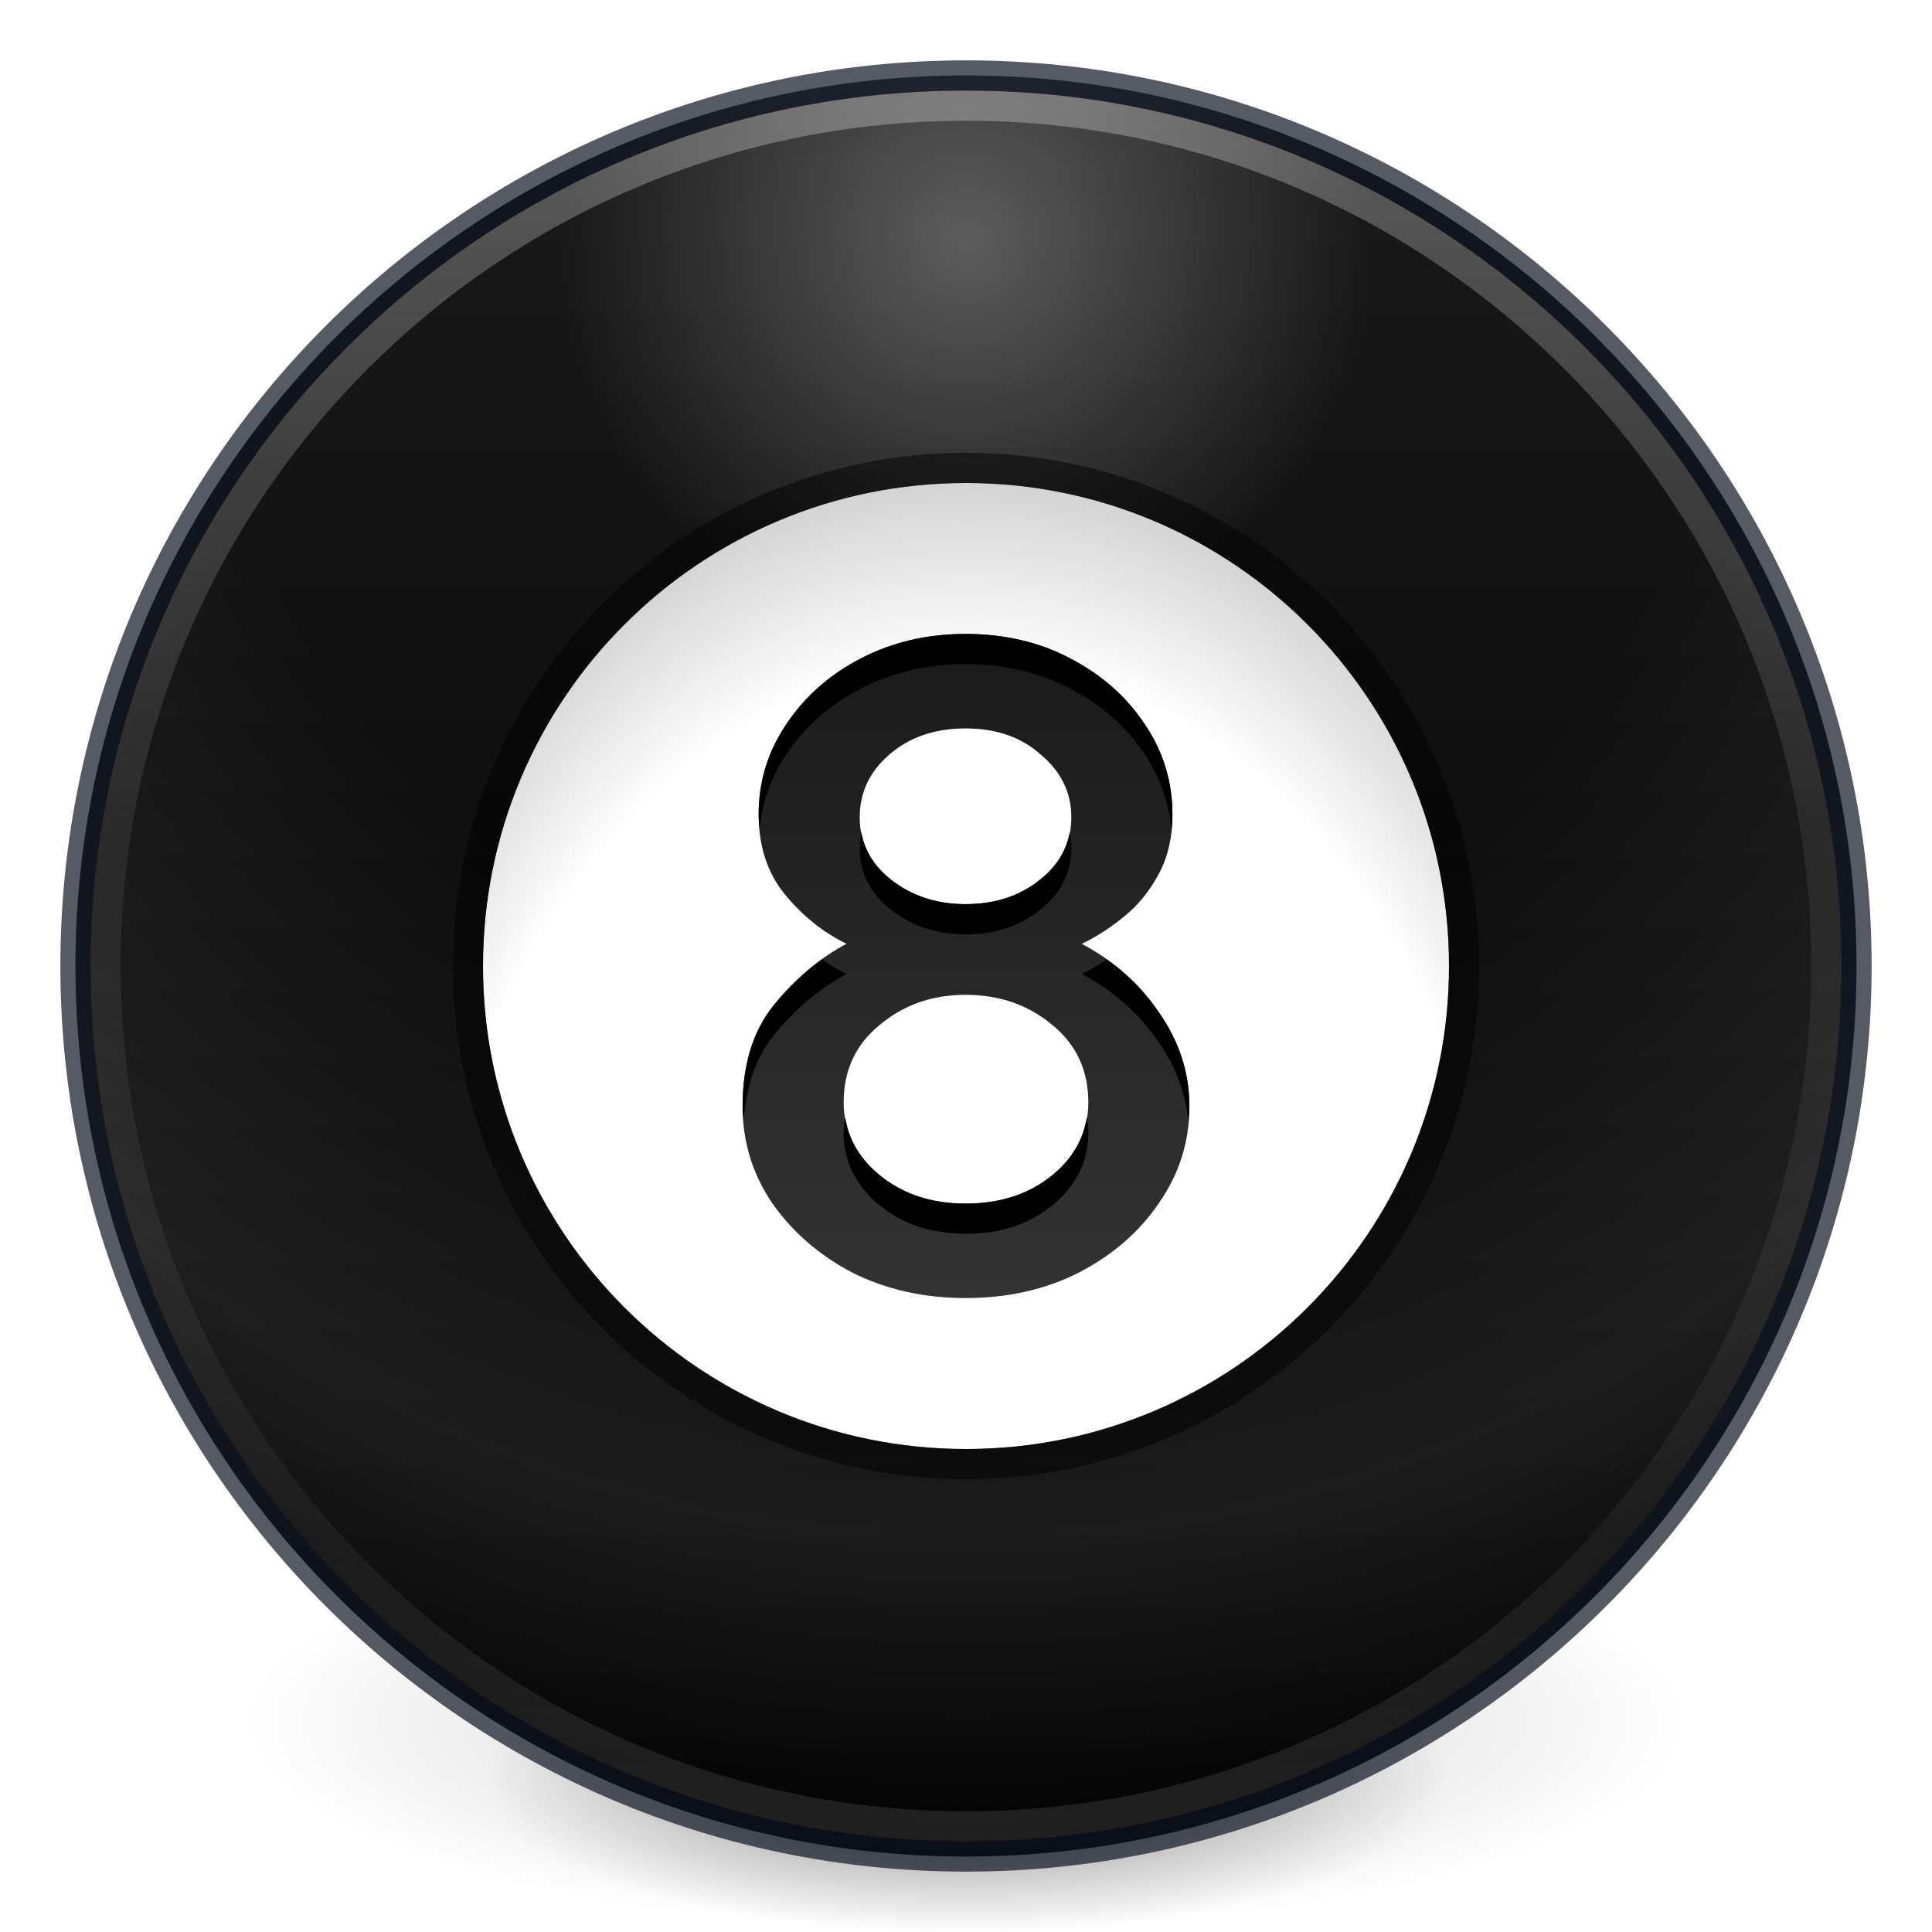
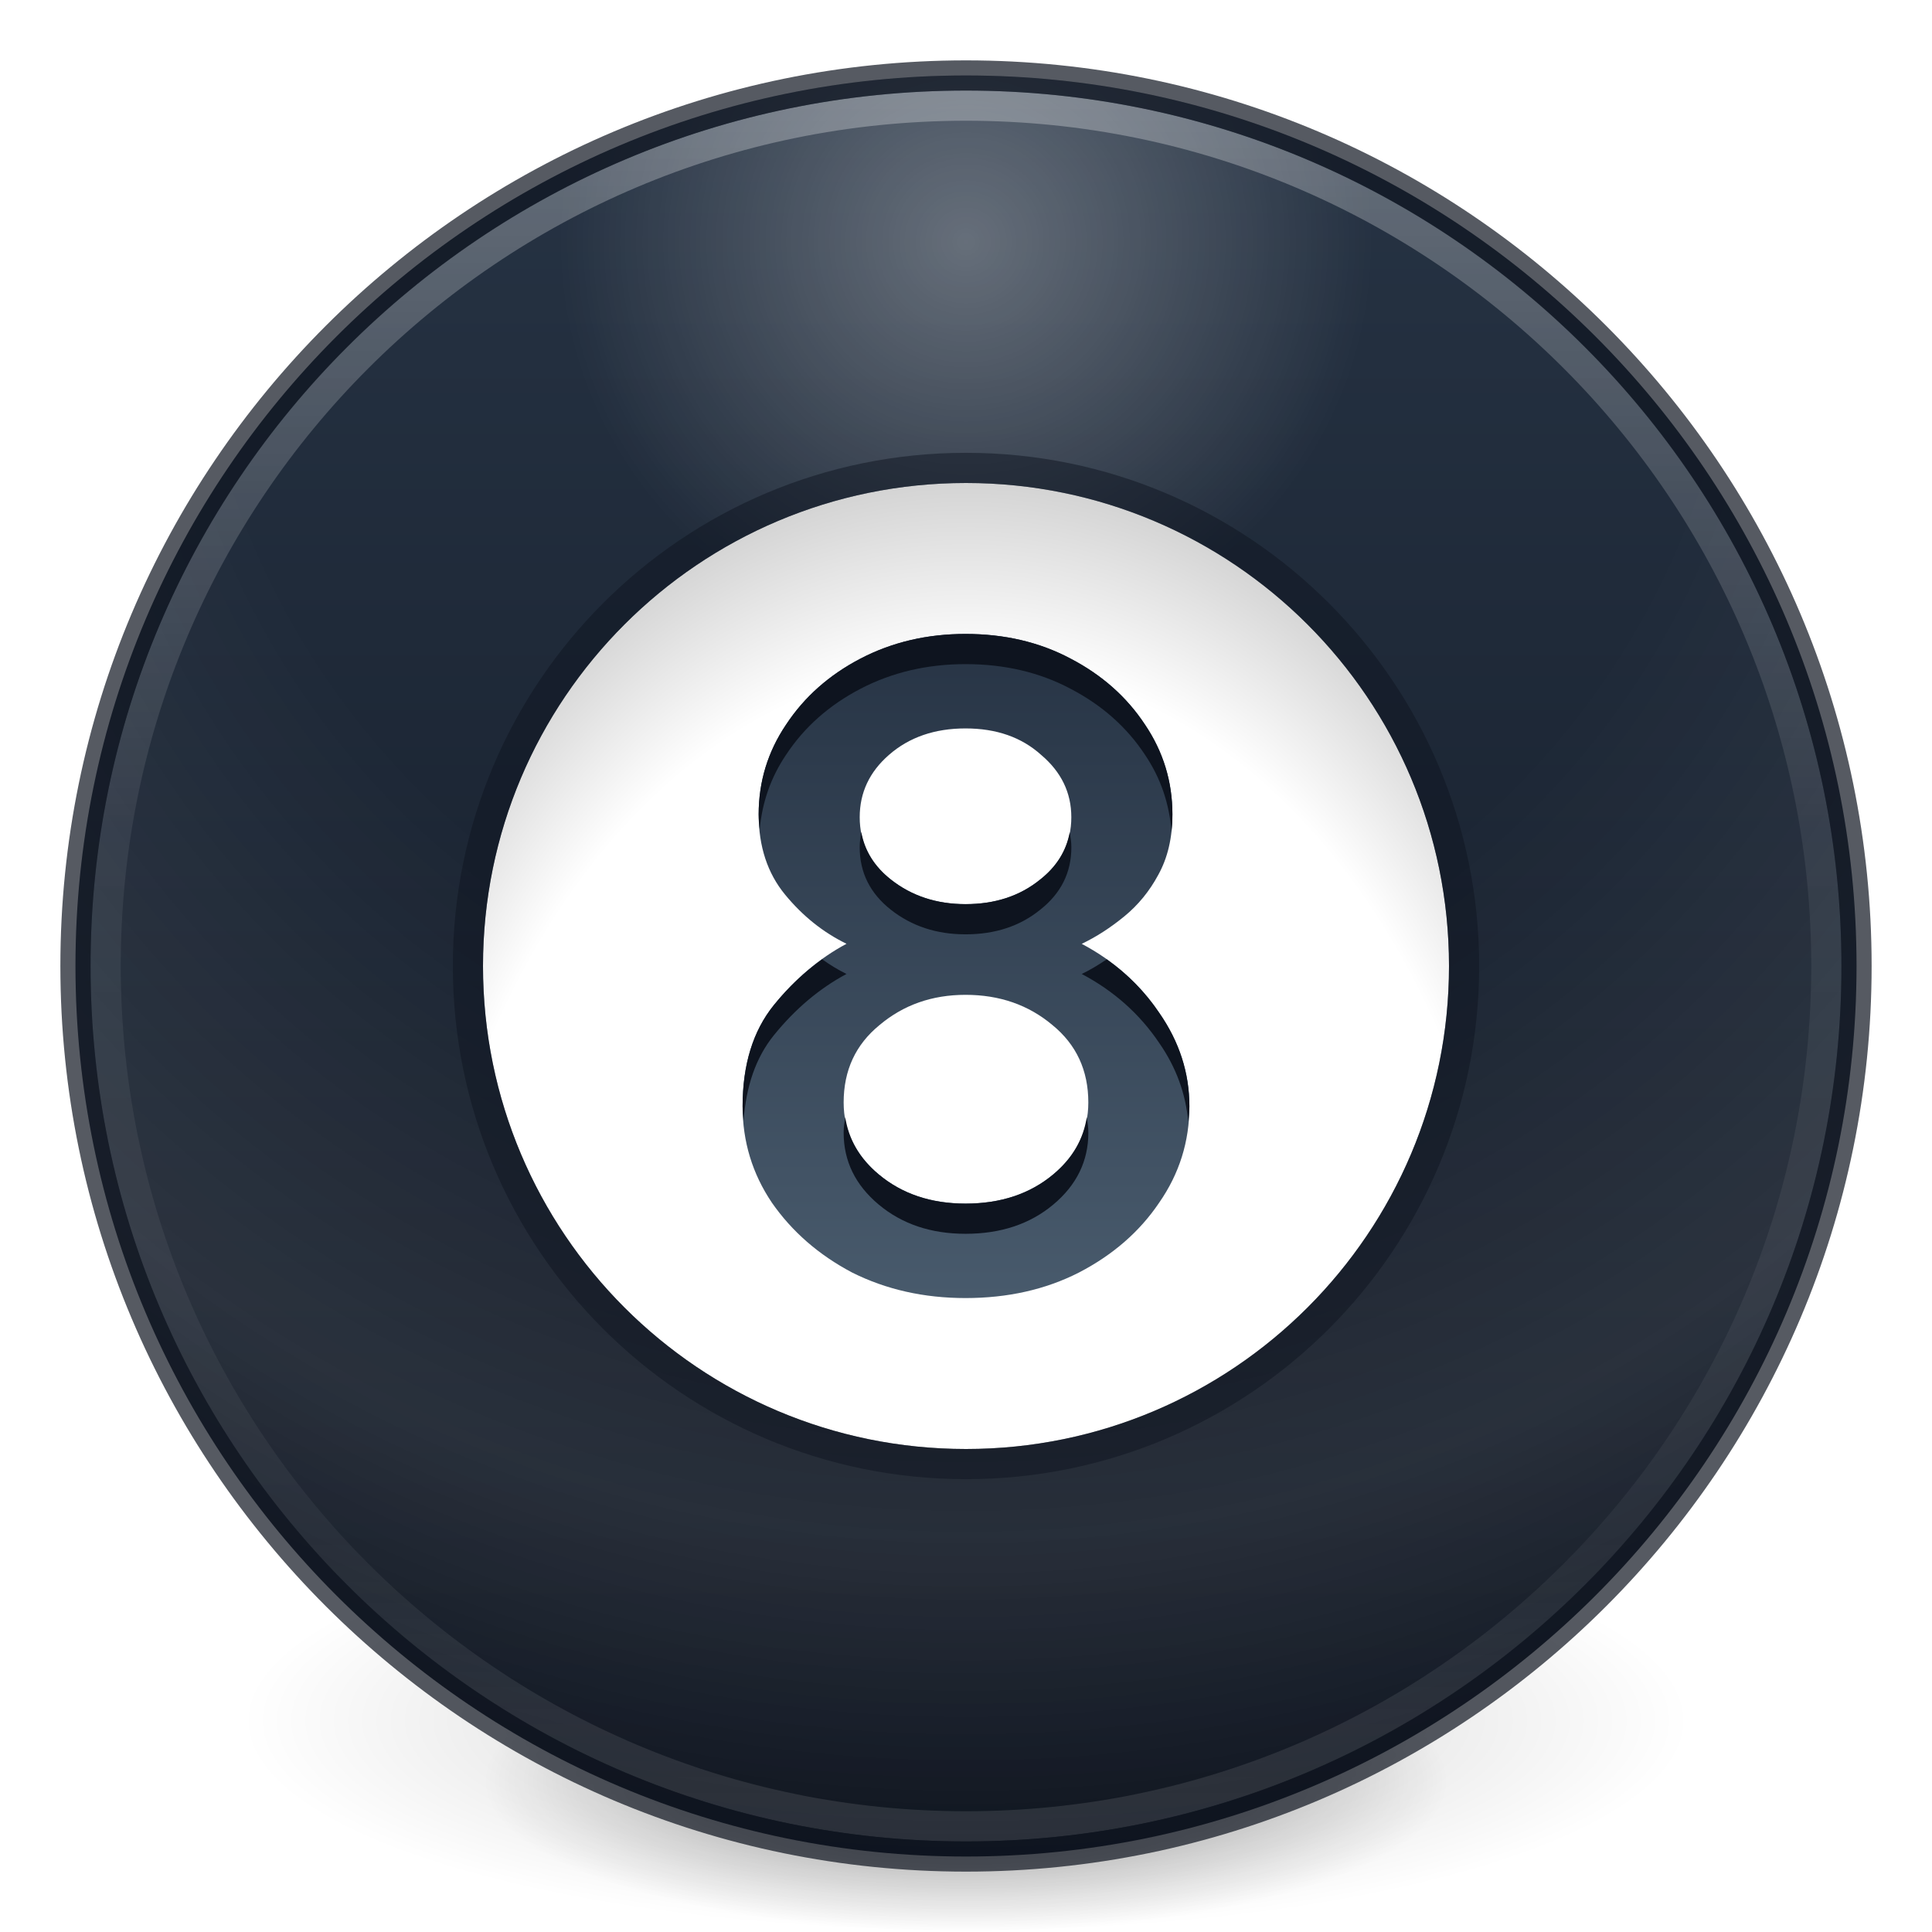
- <svg xmlns="http://www.w3.org/2000/svg" xmlns:xlink="http://www.w3.org/1999/xlink" version="1.1" width="64" height="64" id="svg3489">
+ <svg xmlns="http://www.w3.org/2000/svg" xmlns:xlink="http://www.w3.org/1999/xlink" id="svg3489" height="64" width="64" version="1.1">
  <defs id="defs3491">
    <linearGradient id="linearGradient890">
-       <stop id="stop886" offset="0" style="stop-color:#1a1a1a;stop-opacity:1" />
-       <stop id="stop888" offset="1" style="stop-color:#333333;stop-opacity:1" />
+       <stop style="stop-color:#273445;stop-opacity:1" offset="0" id="stop886" />
+       <stop style="stop-color:#485a6c;stop-opacity:1" offset="1" id="stop888" />
    </linearGradient>
    <linearGradient id="linearGradient962">
-       <stop style="stop-color:#ffffff;stop-opacity:1" offset="0" id="stop958" />
-       <stop id="stop966" offset="0.806" style="stop-color:#ffffff;stop-opacity:1" />
-       <stop style="stop-color:#d4d4d4;stop-opacity:1" offset="1" id="stop960" />
+       <stop id="stop958" offset="0" style="stop-color:#ffffff;stop-opacity:1" />
+       <stop style="stop-color:#ffffff;stop-opacity:1" offset="0.806" id="stop966" />
+       <stop id="stop960" offset="1" style="stop-color:#d4d4d4;stop-opacity:1" />
    </linearGradient>
    <linearGradient id="linearGradient912">
-       <stop id="stop908" offset="0" style="stop-color:#1a1a1a;stop-opacity:1" />
-       <stop id="stop910" offset="1" style="stop-color:#000000;stop-opacity:1" />
+       <stop style="stop-color:#273445;stop-opacity:1" offset="0" id="stop908" />
+       <stop style="stop-color:#0e141f;stop-opacity:1" offset="1" id="stop910" />
    </linearGradient>
    <linearGradient id="linearGradient900">
-       <stop id="stop896" offset="0" style="stop-color:#ffffff;stop-opacity:1;" />
-       <stop style="stop-color:#ffffff;stop-opacity:0" offset="0.25" id="stop906" />
-       <stop style="stop-color:#ffffff;stop-opacity:0" offset="0.469" id="stop904" />
-       <stop id="stop978" offset="0.796" style="stop-color:#ffffff;stop-opacity:0.3" />
-       <stop id="stop898" offset="1" style="stop-color:#ffffff;stop-opacity:0" />
+       <stop style="stop-color:#ffffff;stop-opacity:1;" offset="0" id="stop896" />
+       <stop id="stop906" offset="0.25" style="stop-color:#ffffff;stop-opacity:0" />
+       <stop id="stop904" offset="0.469" style="stop-color:#ffffff;stop-opacity:0" />
+       <stop style="stop-color:#ffffff;stop-opacity:0.3" offset="0.796" id="stop978" />
+       <stop style="stop-color:#ffffff;stop-opacity:0" offset="1" id="stop898" />
    </linearGradient>
    <linearGradient id="linearGradient4806">
-       <stop id="stop4808" style="stop-color:#ffffff;stop-opacity:1" offset="0" />
-       <stop id="stop4810" style="stop-color:#ffffff;stop-opacity:0.235" offset="0.424" />
-       <stop id="stop4812" style="stop-color:#ffffff;stop-opacity:0.157" offset="0.821" />
-       <stop id="stop4814" style="stop-color:#ffffff;stop-opacity:0.392" offset="1" />
+       <stop offset="0" style="stop-color:#ffffff;stop-opacity:1" id="stop4808" />
+       <stop offset="0.424" style="stop-color:#ffffff;stop-opacity:0.235" id="stop4810" />
+       <stop offset="0.821" style="stop-color:#ffffff;stop-opacity:0.157" id="stop4812" />
+       <stop offset="1" style="stop-color:#ffffff;stop-opacity:0.392" id="stop4814" />
    </linearGradient>
-     <linearGradient x1="71.204" y1="15.369" x2="71.204" y2="40.496" id="linearGradient3293" xlink:href="#linearGradient4806" gradientUnits="userSpaceOnUse" gradientTransform="matrix(2.326875,0,0,2.326875,-135.9447,-32.84278)" />
+     <linearGradient gradientTransform="matrix(2.326875,0,0,2.326875,-135.9447,-32.84278)" gradientUnits="userSpaceOnUse" xlink:href="#linearGradient4806" id="linearGradient3293" y2="40.496" x2="71.204" y1="15.369" x1="71.204" />
    <linearGradient id="linearGradient23419">
-       <stop id="stop23421" style="stop-color:#000000;stop-opacity:1" offset="0" />
-       <stop id="stop23423" style="stop-color:#000000;stop-opacity:0" offset="1" />
+       <stop offset="0" style="stop-color:#000000;stop-opacity:1" id="stop23421" />
+       <stop offset="1" style="stop-color:#000000;stop-opacity:0" id="stop23423" />
    </linearGradient>
-     <radialGradient xlink:href="#linearGradient23419" id="radialGradient3300-9" gradientUnits="userSpaceOnUse" gradientTransform="matrix(0.3823536,7.5555777e-8,-1.8372241e-8,0.1115198,-5.925426,36.33402)" cx="99.189" cy="185.297" fx="99.189" fy="185.297" r="62.769" />
-     <radialGradient xlink:href="#linearGradient23419" id="radialGradient4192" gradientUnits="userSpaceOnUse" gradientTransform="matrix(0.2549024,5.3967361e-8,-1.2248161e-8,0.07965545,6.716383,44.23883)" cx="99.189" cy="185.297" fx="99.189" fy="185.297" r="62.769" />
-     <radialGradient gradientUnits="userSpaceOnUse" gradientTransform="matrix(0,1.830509,-1.830508,0,46.64408,-50.57628)" r="29.5" fy="8" fx="32" cy="8" cx="32" id="radialGradient902" xlink:href="#linearGradient900" />
-     <linearGradient gradientUnits="userSpaceOnUse" y2="61" x2="32" y1="2.5" x1="32" id="linearGradient914" xlink:href="#linearGradient912" />
-     <radialGradient gradientTransform="matrix(0,-1.9375,1.410156,0,8.027344,210.3036)" gradientUnits="userSpaceOnUse" r="16" fy="17" fx="84.286" cy="17" cx="84.286" id="radialGradient964" xlink:href="#linearGradient962" />
-     <linearGradient y2="43" x2="32" y1="21" x1="32" gradientUnits="userSpaceOnUse" id="linearGradient889" xlink:href="#linearGradient890" />
+     <radialGradient r="62.769" fy="185.297" fx="99.189" cy="185.297" cx="99.189" gradientTransform="matrix(0.3823536,7.5555777e-8,-1.8372241e-8,0.1115198,-5.925426,36.33402)" gradientUnits="userSpaceOnUse" id="radialGradient3300-9" xlink:href="#linearGradient23419" />
+     <radialGradient r="62.769" fy="185.297" fx="99.189" cy="185.297" cx="99.189" gradientTransform="matrix(0.2549024,5.3967361e-8,-1.2248161e-8,0.07965545,6.716383,44.23883)" gradientUnits="userSpaceOnUse" id="radialGradient4192" xlink:href="#linearGradient23419" />
+     <radialGradient xlink:href="#linearGradient900" id="radialGradient902" cx="32" cy="8" fx="32" fy="8" r="29.5" gradientTransform="matrix(0,1.830509,-1.830508,0,46.64408,-50.57628)" gradientUnits="userSpaceOnUse" />
+     <linearGradient xlink:href="#linearGradient912" id="linearGradient914" x1="32" y1="2.5" x2="32" y2="61" gradientUnits="userSpaceOnUse" />
+     <radialGradient xlink:href="#linearGradient962" id="radialGradient964" cx="84.286" cy="17" fx="84.286" fy="17" r="16" gradientUnits="userSpaceOnUse" gradientTransform="matrix(0,-1.9375,1.410156,0,8.027344,210.3036)" />
+     <linearGradient xlink:href="#linearGradient890" id="linearGradient889" gradientUnits="userSpaceOnUse" x1="32" y1="21" x2="32" y2="43" />
  </defs>
-   <path style="opacity:0.2;fill:url(#radialGradient3300-9);fill-opacity:1;stroke:none" id="path3818-0" d="m 56,57 a 24,6.999 0 1 1 -48,0 24,6.999 0 1 1 48,0 z" />
-   <path d="m 48,59 a 16,4.999 0 1 1 -32,0 16,4.999 0 1 1 32,0 z" id="path4190" style="opacity:0.4;fill:url(#radialGradient4192);fill-opacity:1;stroke:none" />
-   <path d="m 32,2.5 c -16.277,0 -29.5,13.223 -29.5,29.5 0,16.277 13.223,29.5 29.5,29.5 16.277,0 29.5,-13.223 29.5,-29.5 0,-16.277 -13.223,-29.5 -29.5,-29.5 z" id="path2555-9" style="color:#000000;display:inline;overflow:visible;visibility:visible;fill:url(#linearGradient914);fill-opacity:1;fill-rule:nonzero;stroke:none;stroke-width:1;marker:none;enable-background:accumulate" />
-   <path style="color:#000000;display:inline;overflow:visible;visibility:visible;opacity:0.3;fill:url(#radialGradient902);fill-opacity:1;fill-rule:nonzero;stroke:none;stroke-width:1;marker:none;enable-background:accumulate" id="path878" d="m 32,2.5 c -16.277,0 -29.5,13.223 -29.5,29.5 0,16.277 13.223,29.5 29.5,29.5 16.277,0 29.5,-13.223 29.5,-29.5 0,-16.277 -13.223,-29.5 -29.5,-29.5 z" />
-   <path d="m 60.5,32 c 0,15.74 -12.76,28.5 -28.5,28.5 -15.74,0 -28.5,-12.76 -28.5,-28.5 0,-15.74 12.76,-28.5 28.5,-28.5 15.74,0 28.5,12.76 28.5,28.5 z" id="path3019" style="color:#000000;display:inline;overflow:visible;visibility:visible;opacity:0.3;fill:none;stroke:url(#linearGradient3293);stroke-width:1;stroke-linecap:round;stroke-linejoin:round;stroke-miterlimit:4;stroke-dasharray:none;stroke-dashoffset:0;stroke-opacity:1;marker:none;enable-background:accumulate" />
-   <circle cy="32" cx="32" id="path858" style="opacity:1;fill:url(#radialGradient964);fill-opacity:1;stroke:none;stroke-width:5.926;stroke-linecap:butt;stroke-miterlimit:4;stroke-dasharray:none;stroke-opacity:1;paint-order:normal" r="16" />
-   <circle style="opacity:0.5;fill:none;fill-opacity:1;stroke:#000000;stroke-width:1;stroke-linecap:butt;stroke-miterlimit:4;stroke-dasharray:none;stroke-opacity:1;paint-order:normal" id="circle866" cx="32" cy="32" r="16.5" />
-   <path d="m 32,2.5 c -16.277,0 -29.5,13.223 -29.5,29.5 0,16.277 13.223,29.5 29.5,29.5 16.277,0 29.5,-13.223 29.5,-29.5 C 61.5,15.723 48.277,2.5 32,2.5 Z" id="path2555-7-1" style="color:#000000;display:inline;overflow:visible;visibility:visible;opacity:0.7;fill:none;fill-opacity:0;fill-rule:nonzero;stroke:#0e141f;stroke-width:1;stroke-linecap:round;stroke-linejoin:round;stroke-miterlimit:4;stroke-dasharray:none;stroke-dashoffset:0;stroke-opacity:1;marker:none;enable-background:accumulate" />
-   <path d="m 39.401,36.647 q 0,1.752 -1.001,3.192 -0.97,1.44 -2.66,2.316 Q 34.081,43 31.984,43 q -2.065,0 -3.755,-0.845 -1.659,-0.876 -2.66,-2.316 -0.97,-1.44 -0.97,-3.192 0,-2.065 1.033,-3.349 1.064,-1.314 2.41,-2.034 -1.158,-0.563 -2.034,-1.627 -0.876,-1.064 -0.876,-2.66 0,-1.627 0.908,-2.973 0.908,-1.377 2.472,-2.191 Q 30.075,21 31.984,21 q 1.94,0 3.474,0.814 1.565,0.814 2.472,2.191 0.908,1.346 0.908,2.973 0,1.158 -0.469,2.003 -0.438,0.814 -1.127,1.377 -0.688,0.563 -1.408,0.908 1.596,0.845 2.566,2.284 1.001,1.44 1.001,3.098 z M 28.479,27.071 q 0,1.252 1.033,2.065 1.033,0.814 2.472,0.814 1.471,0 2.472,-0.814 1.033,-0.814 1.033,-2.065 0,-1.22 -1.001,-2.065 -0.97,-0.876 -2.504,-0.876 -1.533,0 -2.535,0.876 -0.97,0.845 -0.97,2.065 z m 3.505,12.799 q 1.752,0 2.91,-0.97 1.158,-0.97 1.158,-2.378 0,-1.596 -1.189,-2.566 -1.189,-1.001 -2.879,-1.001 -1.659,0 -2.848,1.001 -1.189,0.97 -1.189,2.566 0,1.408 1.158,2.378 1.158,0.97 2.879,0.97 z" style="font-style:normal;font-variant:normal;font-weight:normal;font-stretch:normal;font-size:31.294px;line-height:1.25;font-family:'Lexend Deca';-inkscape-font-specification:'Lexend Deca, Normal';font-variant-ligatures:normal;font-variant-caps:normal;font-variant-numeric:normal;font-feature-settings:normal;text-align:start;letter-spacing:0px;word-spacing:0px;writing-mode:lr-tb;text-anchor:start;fill:url(#linearGradient889);fill-opacity:1;stroke:none;stroke-width:1" id="path886" />
-   <path id="text905" d="M 31.984 21 C 30.712 21 29.553 21.272 28.51 21.814 C 27.467 22.357 26.644 23.086 26.039 24.004 C 25.434 24.901 25.131 25.892 25.131 26.977 C 25.131 27.15 25.15 27.312 25.166 27.477 C 25.246 26.587 25.529 25.76 26.039 25.004 C 26.644 24.086 27.467 23.357 28.51 22.814 C 29.553 22.272 30.712 22 31.984 22 C 33.278 22 34.437 22.272 35.459 22.814 C 36.502 23.357 37.325 24.086 37.93 25.004 C 38.453 25.779 38.736 26.629 38.807 27.545 C 38.827 27.362 38.838 27.172 38.838 26.977 C 38.838 25.892 38.535 24.901 37.93 24.004 C 37.325 23.086 36.502 22.357 35.459 21.814 C 34.437 21.272 33.278 21 31.984 21 z M 28.531 27.561 C 28.501 27.726 28.479 27.893 28.479 28.07 C 28.479 28.905 28.823 29.594 29.512 30.137 C 30.2 30.679 31.025 30.951 31.984 30.951 C 32.965 30.951 33.789 30.679 34.457 30.137 C 35.146 29.594 35.49 28.905 35.49 28.07 C 35.49 27.896 35.466 27.731 35.436 27.568 C 35.322 28.182 35.003 28.707 34.457 29.137 C 33.789 29.679 32.965 29.951 31.984 29.951 C 31.025 29.951 30.2 29.679 29.512 29.137 C 28.964 28.705 28.643 28.177 28.531 27.561 z M 27.234 31.777 C 26.657 32.193 26.119 32.695 25.631 33.299 C 24.942 34.154 24.6 35.27 24.6 36.646 C 24.6 36.811 24.62 36.969 24.633 37.129 C 24.712 35.993 25.033 35.042 25.631 34.299 C 26.34 33.423 27.144 32.744 28.041 32.264 C 27.758 32.126 27.492 31.96 27.234 31.777 z M 36.662 31.779 C 36.389 31.963 36.114 32.13 35.834 32.264 C 36.898 32.827 37.754 33.589 38.4 34.549 C 38.968 35.365 39.278 36.238 39.363 37.16 C 39.378 36.99 39.4 36.821 39.4 36.646 C 39.4 35.541 39.068 34.509 38.4 33.549 C 37.932 32.854 37.349 32.266 36.662 31.779 z M 27.998 37 C 27.975 37.171 27.947 37.338 27.947 37.521 C 27.947 38.46 28.334 39.254 29.105 39.9 C 29.877 40.547 30.837 40.871 31.984 40.871 C 33.153 40.871 34.123 40.547 34.895 39.9 C 35.666 39.254 36.053 38.46 36.053 37.521 C 36.053 37.338 36.025 37.171 36.002 37 C 35.89 37.731 35.53 38.368 34.895 38.9 C 34.123 39.547 33.153 39.871 31.984 39.871 C 30.837 39.871 29.877 39.547 29.105 38.9 C 28.47 38.368 28.11 37.731 27.998 37 z " style="font-style:normal;font-variant:normal;font-weight:normal;font-stretch:normal;font-size:31.294px;line-height:1.25;font-family:'Lexend Deca';-inkscape-font-specification:'Lexend Deca, Normal';font-variant-ligatures:normal;font-variant-caps:normal;font-variant-numeric:normal;font-feature-settings:normal;text-align:start;letter-spacing:0px;word-spacing:0px;writing-mode:lr-tb;text-anchor:start;fill:#000000;fill-opacity:1.0;stroke:none;stroke-width:1" />
+   <path d="m 56,57 a 24,6.999 0 1 1 -48,0 24,6.999 0 1 1 48,0 z" id="path3818-0" style="opacity:0.2;fill:url(#radialGradient3300-9);fill-opacity:1;stroke:none" />
+   <path style="opacity:0.4;fill:url(#radialGradient4192);fill-opacity:1;stroke:none" id="path4190" d="m 48,59 a 16,4.999 0 1 1 -32,0 16,4.999 0 1 1 32,0 z" />
+   <path style="color:#000000;display:inline;overflow:visible;visibility:visible;fill:url(#linearGradient914);fill-opacity:1;fill-rule:nonzero;stroke:none;stroke-width:1;marker:none;enable-background:accumulate" id="path2555-9" d="m 32,2.5 c -16.277,0 -29.5,13.223 -29.5,29.5 0,16.277 13.223,29.5 29.5,29.5 16.277,0 29.5,-13.223 29.5,-29.5 0,-16.277 -13.223,-29.5 -29.5,-29.5 z" />
+   <path d="m 32,2.5 c -16.277,0 -29.5,13.223 -29.5,29.5 0,16.277 13.223,29.5 29.5,29.5 16.277,0 29.5,-13.223 29.5,-29.5 0,-16.277 -13.223,-29.5 -29.5,-29.5 z" id="path878" style="color:#000000;display:inline;overflow:visible;visibility:visible;opacity:0.3;fill:url(#radialGradient902);fill-opacity:1;fill-rule:nonzero;stroke:none;stroke-width:1;marker:none;enable-background:accumulate" />
+   <path style="color:#000000;display:inline;overflow:visible;visibility:visible;opacity:0.3;fill:none;stroke:url(#linearGradient3293);stroke-width:1;stroke-linecap:round;stroke-linejoin:round;stroke-miterlimit:4;stroke-dasharray:none;stroke-dashoffset:0;stroke-opacity:1;marker:none;enable-background:accumulate" id="path3019" d="m 60.5,32 c 0,15.74 -12.76,28.5 -28.5,28.5 -15.74,0 -28.5,-12.76 -28.5,-28.5 0,-15.74 12.76,-28.5 28.5,-28.5 15.74,0 28.5,12.76 28.5,28.5 z" />
+   <circle r="16" style="opacity:1;fill:url(#radialGradient964);fill-opacity:1;stroke:none;stroke-width:5.926;stroke-linecap:butt;stroke-miterlimit:4;stroke-dasharray:none;stroke-opacity:1;paint-order:normal" id="path858" cx="32" cy="32" />
+   <circle r="16.5" cy="32" cx="32" id="circle866" style="opacity:0.5;fill:none;fill-opacity:1;stroke:#0e141f;stroke-width:1;stroke-linecap:butt;stroke-miterlimit:4;stroke-dasharray:none;stroke-opacity:1;paint-order:normal" />
+   <path style="color:#000000;display:inline;overflow:visible;visibility:visible;opacity:0.7;fill:none;fill-opacity:0;fill-rule:nonzero;stroke:#0e141f;stroke-width:1;stroke-linecap:round;stroke-linejoin:round;stroke-miterlimit:4;stroke-dasharray:none;stroke-dashoffset:0;stroke-opacity:1;marker:none;enable-background:accumulate" id="path2555-7-1" d="m 32,2.5 c -16.277,0 -29.5,13.223 -29.5,29.5 0,16.277 13.223,29.5 29.5,29.5 16.277,0 29.5,-13.223 29.5,-29.5 C 61.5,15.723 48.277,2.5 32,2.5 Z" />
+   <path id="path886" style="font-style:normal;font-variant:normal;font-weight:normal;font-stretch:normal;font-size:31.294px;line-height:1.25;font-family:'Lexend Deca';-inkscape-font-specification:'Lexend Deca, Normal';font-variant-ligatures:normal;font-variant-caps:normal;font-variant-numeric:normal;font-feature-settings:normal;text-align:start;letter-spacing:0px;word-spacing:0px;writing-mode:lr-tb;text-anchor:start;fill:url(#linearGradient889);fill-opacity:1;stroke:none;stroke-width:1" d="m 39.401,36.647 q 0,1.752 -1.001,3.192 -0.97,1.44 -2.66,2.316 Q 34.081,43 31.984,43 q -2.065,0 -3.755,-0.845 -1.659,-0.876 -2.66,-2.316 -0.97,-1.44 -0.97,-3.192 0,-2.065 1.033,-3.349 1.064,-1.314 2.41,-2.034 -1.158,-0.563 -2.034,-1.627 -0.876,-1.064 -0.876,-2.66 0,-1.627 0.908,-2.973 0.908,-1.377 2.472,-2.191 Q 30.075,21 31.984,21 q 1.94,0 3.474,0.814 1.565,0.814 2.472,2.191 0.908,1.346 0.908,2.973 0,1.158 -0.469,2.003 -0.438,0.814 -1.127,1.377 -0.688,0.563 -1.408,0.908 1.596,0.845 2.566,2.284 1.001,1.44 1.001,3.098 z M 28.479,27.071 q 0,1.252 1.033,2.065 1.033,0.814 2.472,0.814 1.471,0 2.472,-0.814 1.033,-0.814 1.033,-2.065 0,-1.22 -1.001,-2.065 -0.97,-0.876 -2.504,-0.876 -1.533,0 -2.535,0.876 -0.97,0.845 -0.97,2.065 z m 3.505,12.799 q 1.752,0 2.91,-0.97 1.158,-0.97 1.158,-2.378 0,-1.596 -1.189,-2.566 -1.189,-1.001 -2.879,-1.001 -1.659,0 -2.848,1.001 -1.189,0.97 -1.189,2.566 0,1.408 1.158,2.378 1.158,0.97 2.879,0.97 z" />
+   <path style="font-style:normal;font-variant:normal;font-weight:normal;font-stretch:normal;font-size:31.294px;line-height:1.25;font-family:'Lexend Deca';-inkscape-font-specification:'Lexend Deca, Normal';font-variant-ligatures:normal;font-variant-caps:normal;font-variant-numeric:normal;font-feature-settings:normal;text-align:start;letter-spacing:0px;word-spacing:0px;writing-mode:lr-tb;text-anchor:start;fill:#0e141f;fill-opacity:1;stroke:none;stroke-width:1" d="M 31.984 21 C 30.712 21 29.553 21.272 28.51 21.814 C 27.467 22.357 26.644 23.086 26.039 24.004 C 25.434 24.901 25.131 25.892 25.131 26.977 C 25.131 27.15 25.15 27.312 25.166 27.477 C 25.246 26.587 25.529 25.76 26.039 25.004 C 26.644 24.086 27.467 23.357 28.51 22.814 C 29.553 22.272 30.712 22 31.984 22 C 33.278 22 34.437 22.272 35.459 22.814 C 36.502 23.357 37.325 24.086 37.93 25.004 C 38.453 25.779 38.736 26.629 38.807 27.545 C 38.827 27.362 38.838 27.172 38.838 26.977 C 38.838 25.892 38.535 24.901 37.93 24.004 C 37.325 23.086 36.502 22.357 35.459 21.814 C 34.437 21.272 33.278 21 31.984 21 z M 28.531 27.561 C 28.501 27.726 28.479 27.893 28.479 28.07 C 28.479 28.905 28.823 29.594 29.512 30.137 C 30.2 30.679 31.025 30.951 31.984 30.951 C 32.965 30.951 33.789 30.679 34.457 30.137 C 35.146 29.594 35.49 28.905 35.49 28.07 C 35.49 27.896 35.466 27.731 35.436 27.568 C 35.322 28.182 35.003 28.707 34.457 29.137 C 33.789 29.679 32.965 29.951 31.984 29.951 C 31.025 29.951 30.2 29.679 29.512 29.137 C 28.964 28.705 28.643 28.177 28.531 27.561 z M 27.234 31.777 C 26.657 32.193 26.119 32.695 25.631 33.299 C 24.942 34.154 24.6 35.27 24.6 36.646 C 24.6 36.811 24.62 36.969 24.633 37.129 C 24.712 35.993 25.033 35.042 25.631 34.299 C 26.34 33.423 27.144 32.744 28.041 32.264 C 27.758 32.126 27.492 31.96 27.234 31.777 z M 36.662 31.779 C 36.389 31.963 36.114 32.13 35.834 32.264 C 36.898 32.827 37.754 33.589 38.4 34.549 C 38.968 35.365 39.278 36.238 39.363 37.16 C 39.378 36.99 39.4 36.821 39.4 36.646 C 39.4 35.541 39.068 34.509 38.4 33.549 C 37.932 32.854 37.349 32.266 36.662 31.779 z M 27.998 37 C 27.975 37.171 27.947 37.338 27.947 37.521 C 27.947 38.46 28.334 39.254 29.105 39.9 C 29.877 40.547 30.837 40.871 31.984 40.871 C 33.153 40.871 34.123 40.547 34.895 39.9 C 35.666 39.254 36.053 38.46 36.053 37.521 C 36.053 37.338 36.025 37.171 36.002 37 C 35.89 37.731 35.53 38.368 34.895 38.9 C 34.123 39.547 33.153 39.871 31.984 39.871 C 30.837 39.871 29.877 39.547 29.105 38.9 C 28.47 38.368 28.11 37.731 27.998 37 z " id="text905" />
</svg>
